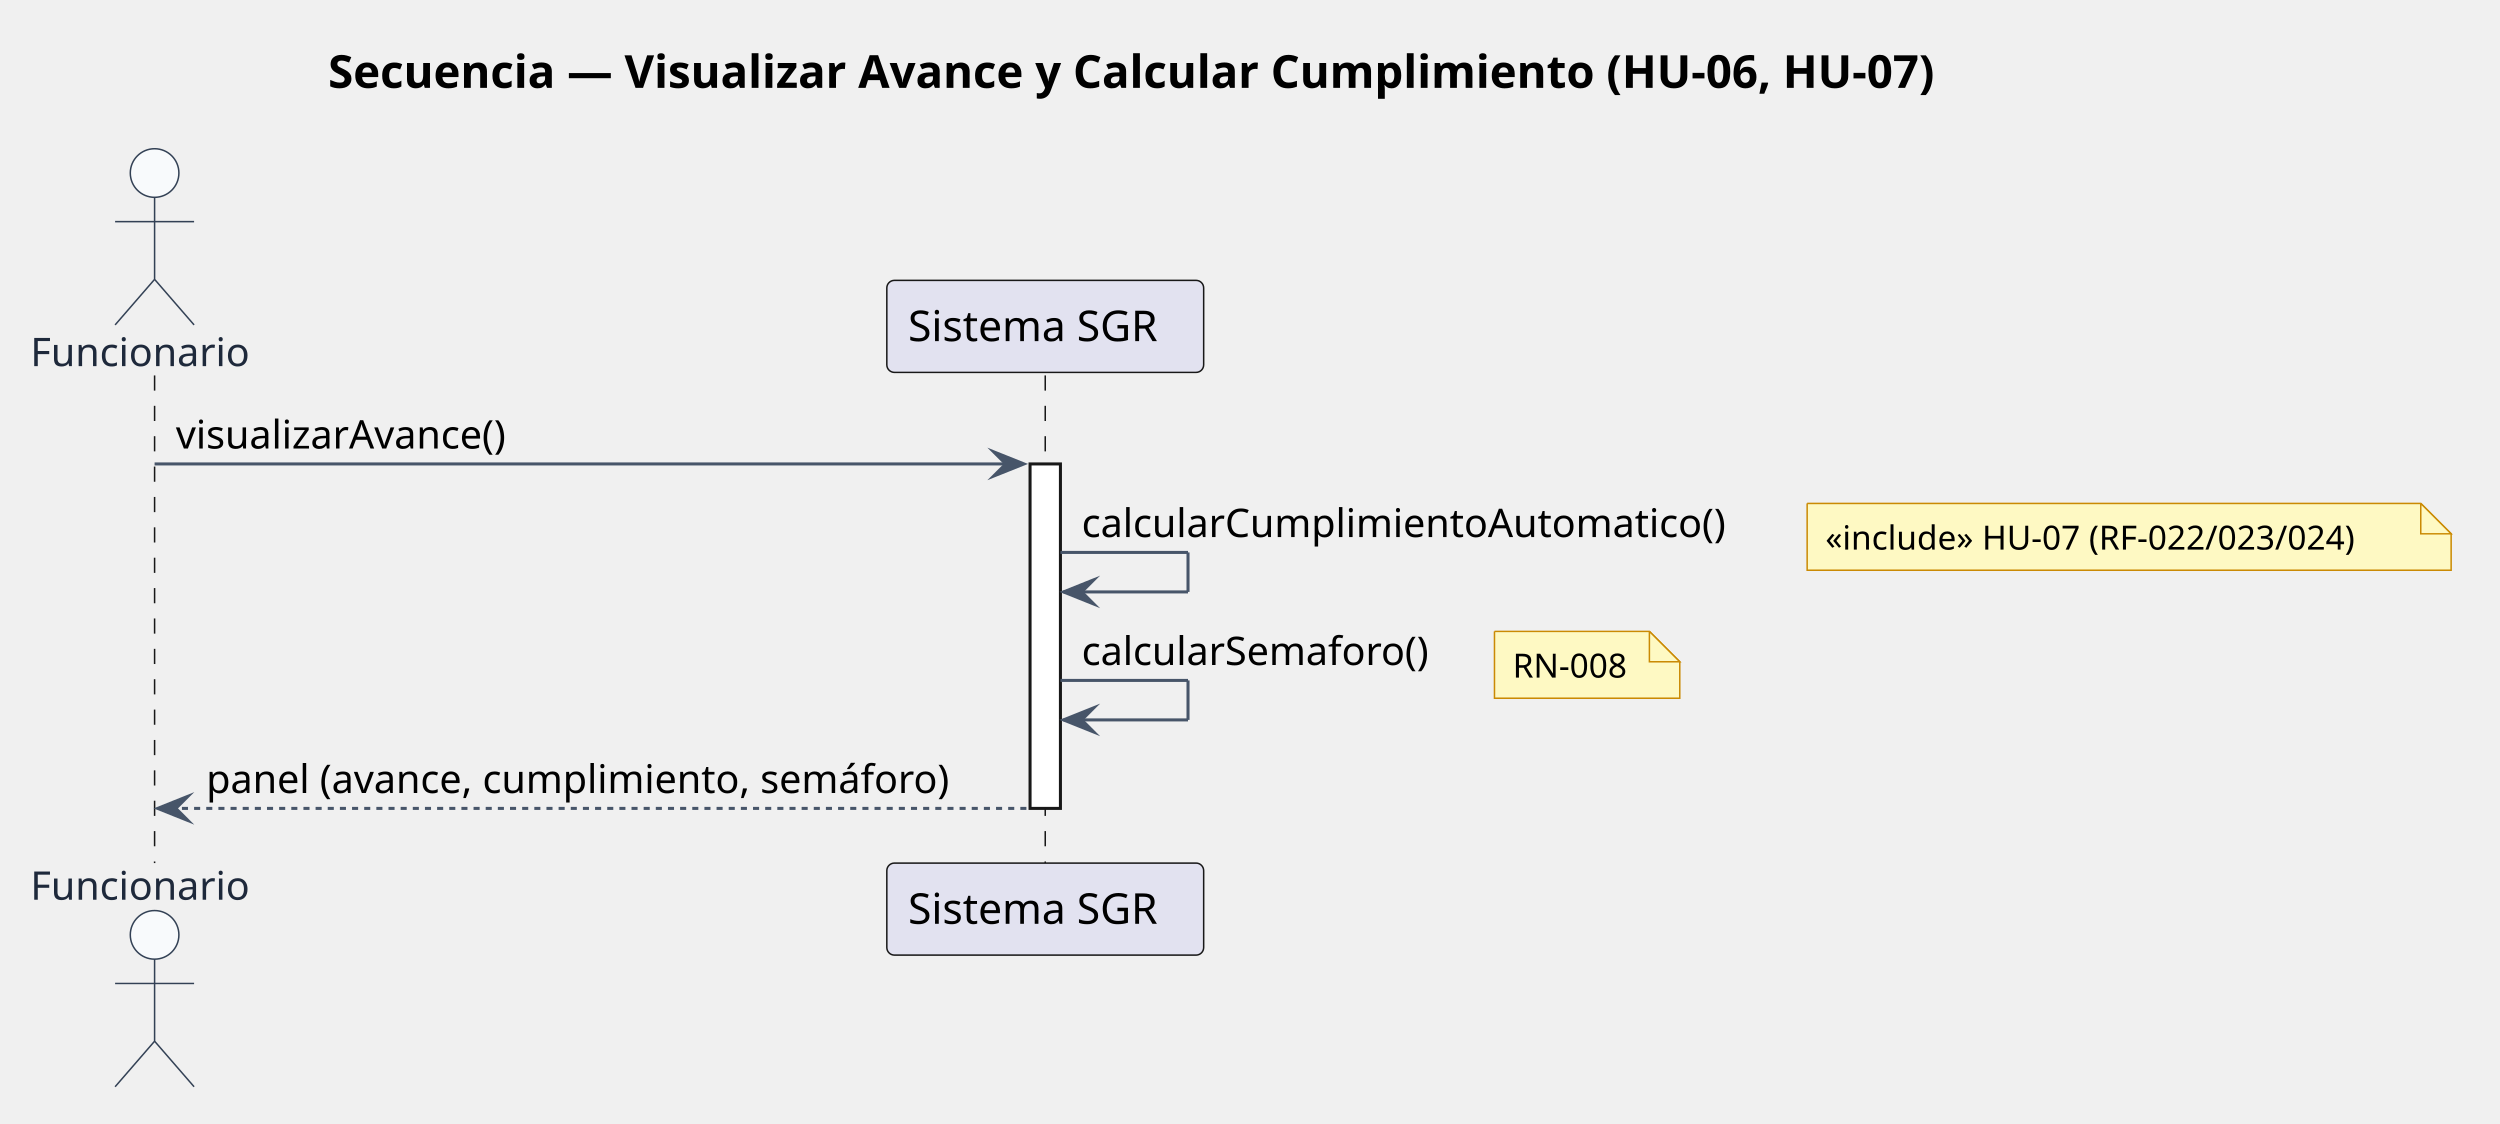
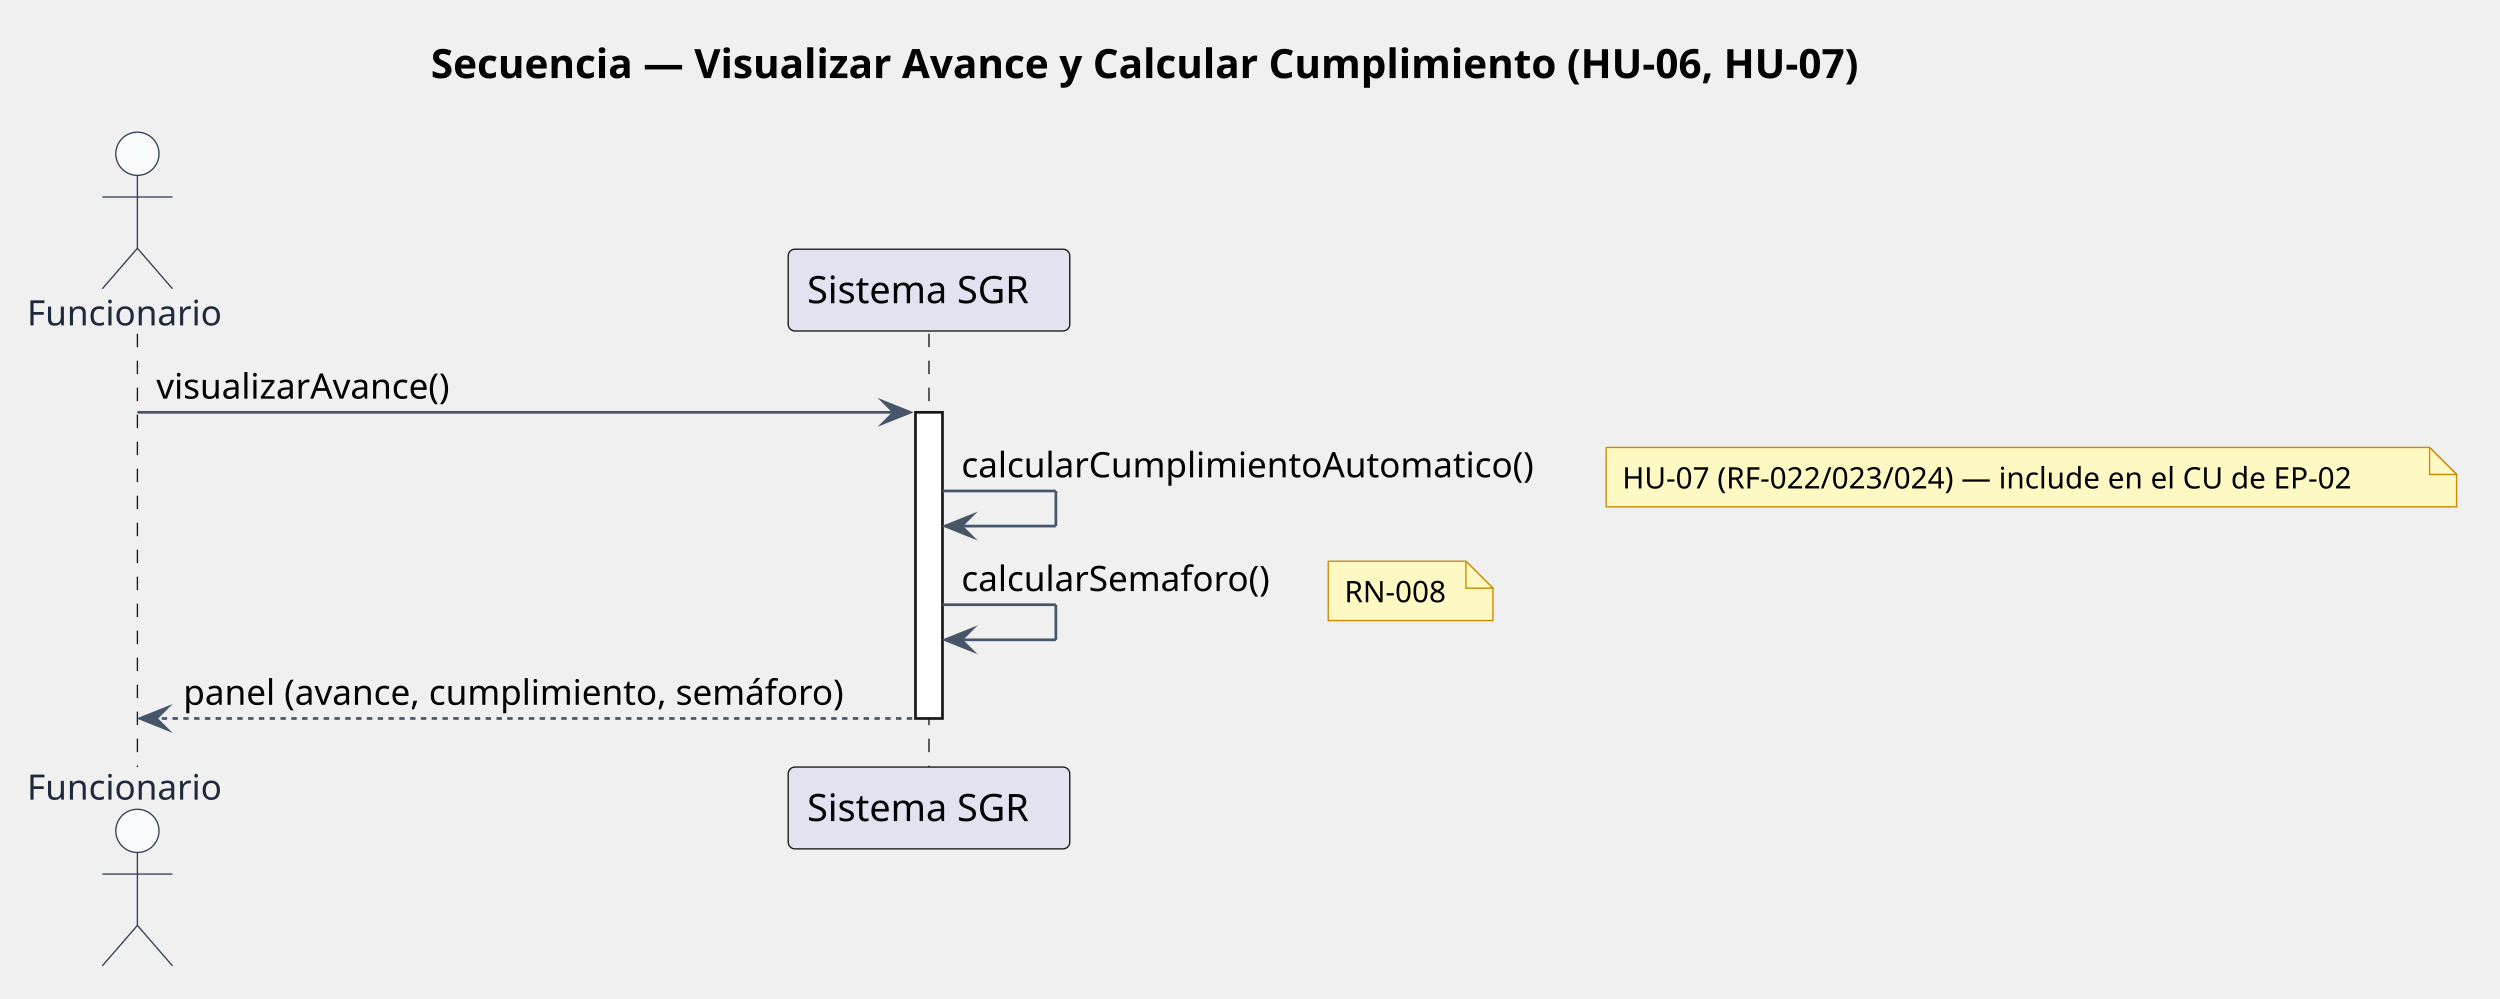
- <svg xmlns="http://www.w3.org/2000/svg" version="1.1" data-diagram-type="SEQUENCE" style="width:823px;height:370px;background:#FFFFFF;" width="823px" height="370px" viewBox="0 0 823 370" zoomAndPan="magnify" preserveAspectRatio="none" contentStyleType="text/css">
+ <svg xmlns="http://www.w3.org/2000/svg" version="1.1" data-diagram-type="SEQUENCE" style="width:926px;height:370px;background:#FFFFFF;" width="926px" height="370px" viewBox="0 0 926 370" zoomAndPan="magnify" preserveAspectRatio="none" contentStyleType="text/css">
  <defs />
  <g font-family="sans-serif" lengthAdjust="spacing">
    <g class="title" data-source-line="1">
-       <text x="108.021" y="28.923" fill="#000" font-size="15" textLength="605.391" font-weight="700">Secuencia — Visualizar Avance y Calcular Cumplimiento (HU-06, HU-07)</text>
+       <text x="159.578" y="28.923" fill="#000" font-size="15" textLength="605.391" font-weight="700">Secuencia — Visualizar Avance y Calcular Cumplimiento (HU-06, HU-07)</text>
    </g>
    <g>
      <rect x="47.392" y="123.594" width="8" height="160.531" fill="#000" fill-opacity="0" />
      <line x1="50.892" y1="123.594" x2="50.892" y2="284.125" style="stroke:#181818;stroke-width:0.5;stroke-dasharray:5,5;" />
    </g>
    <g>
      <rect x="340.594" y="123.594" width="8" height="160.531" fill="#000" fill-opacity="0" />
      <line x1="344.094" y1="123.594" x2="344.094" y2="284.125" style="stroke:#181818;stroke-width:0.5;stroke-dasharray:5,5;" />
    </g>
    <g>
      <rect x="339.094" y="152.727" width="10" height="113.398" fill="#FFF" style="stroke:#181818;stroke-width:1;" />
    </g>
    <text x="10" y="120.528" fill="#1E293B" font-size="13" textLength="75.785">Funcionario</text>
    <ellipse cx="50.892" cy="56.961" rx="8" ry="8" fill="#F8FAFC" style="stroke:#334155;stroke-width:0.5;" />
    <path d="M50.892,64.961 L50.892,91.961 M37.892,72.961 L63.892,72.961 M50.892,91.961 L37.892,106.961 M50.892,91.961 L63.892,106.961" style="stroke:#334155;stroke-width:0.5;" fill="none" />
    <rect x="291.943" y="92.297" width="104.303" height="30.297" fill="#E2E2F0" style="stroke:#181818;stroke-width:0.5;" rx="2.5" ry="2.5" />
    <text x="298.943" y="112.292" fill="#000" font-size="14" textLength="90.303">Sistema SGR</text>
    <text x="10" y="296.192" fill="#1E293B" font-size="13" textLength="75.785">Funcionario</text>
    <ellipse cx="50.892" cy="307.758" rx="8" ry="8" fill="#F8FAFC" style="stroke:#334155;stroke-width:0.5;" />
    <path d="M50.892,315.758 L50.892,342.758 M37.892,323.758 L63.892,323.758 M50.892,342.758 L37.892,357.758 M50.892,342.758 L63.892,357.758" style="stroke:#334155;stroke-width:0.5;" fill="none" />
    <rect x="291.943" y="284.125" width="104.303" height="30.297" fill="#E2E2F0" style="stroke:#181818;stroke-width:0.5;" rx="2.5" ry="2.5" />
    <text x="298.943" y="304.12" fill="#000" font-size="14" textLength="90.303">Sistema SGR</text>
    <polygon points="327.094,148.727,337.094,152.727,327.094,156.727,331.094,152.727" fill="#475569" style="stroke:#475569;stroke-width:1;stroke-linejoin:miter;stroke-miterlimit:10;" />
    <line x1="50.892" y1="152.727" x2="333.094" y2="152.727" style="stroke:#475569;stroke-width:1;" />
    <text x="57.892" y="147.661" fill="#000" font-size="13" textLength="119.723">visualizarAvance()</text>
    <line x1="349.094" y1="181.859" x2="391.094" y2="181.859" style="stroke:#475569;stroke-width:1;" />
    <line x1="391.094" y1="181.859" x2="391.094" y2="194.859" style="stroke:#475569;stroke-width:1;" />
    <line x1="350.094" y1="194.859" x2="391.094" y2="194.859" style="stroke:#475569;stroke-width:1;" />
    <polygon points="360.094,190.859,350.094,194.859,360.094,198.859,356.094,194.859" fill="#475569" style="stroke:#475569;stroke-width:1;stroke-linejoin:miter;stroke-miterlimit:10;" />
    <text x="356.094" y="176.793" fill="#000" font-size="13" textLength="226.821">calcularCumplimientoAutomatico()</text>
-     <path d="M594.915,165.727 L594.915,187.727 L806.915,187.727 L806.915,175.727 L796.915,165.727 L594.915,165.727" style="stroke:#CA8A04;stroke-width:0.5;" fill="#FEF9C3" />
-     <path d="M796.915,165.727 L796.915,175.727 L806.915,175.727 L796.915,165.727" style="stroke:#CA8A04;stroke-width:0.5;" fill="#FEF9C3" />
-     <text x="600.915" y="180.937" fill="#000" font-size="11" textLength="191.517">«include» HU-07 (RF-022/023/024)</text>
+     <path d="M594.915,165.727 L594.915,187.727 L909.915,187.727 L909.915,175.727 L899.915,165.727 L594.915,165.727" style="stroke:#CA8A04;stroke-width:0.5;" fill="#FEF9C3" />
+     <path d="M899.915,165.727 L899.915,175.727 L909.915,175.727 L899.915,165.727" style="stroke:#CA8A04;stroke-width:0.5;" fill="#FEF9C3" />
+     <text x="600.915" y="180.937" fill="#000" font-size="11" textLength="294.631">HU-07 (RF-022/023/024) — include en el CU de EP-02</text>
    <line x1="349.094" y1="223.992" x2="391.094" y2="223.992" style="stroke:#475569;stroke-width:1;" />
    <line x1="391.094" y1="223.992" x2="391.094" y2="236.992" style="stroke:#475569;stroke-width:1;" />
    <line x1="350.094" y1="236.992" x2="391.094" y2="236.992" style="stroke:#475569;stroke-width:1;" />
    <polygon points="360.094,232.992,350.094,236.992,360.094,240.992,356.094,236.992" fill="#475569" style="stroke:#475569;stroke-width:1;stroke-linejoin:miter;stroke-miterlimit:10;" />
    <text x="356.094" y="218.926" fill="#000" font-size="13" textLength="123.887">calcularSemaforo()</text>
    <path d="M491.982,207.859 L491.982,229.859 L552.982,229.859 L552.982,217.859 L542.982,207.859 L491.982,207.859" style="stroke:#CA8A04;stroke-width:0.5;" fill="#FEF9C3" />
    <path d="M542.982,207.859 L542.982,217.859 L552.982,217.859 L542.982,207.859" style="stroke:#CA8A04;stroke-width:0.5;" fill="#FEF9C3" />
    <text x="497.982" y="223.07" fill="#000" font-size="11" textLength="40.836">RN-008</text>
    <polygon points="61.892,262.125,51.892,266.125,61.892,270.125,57.892,266.125" fill="#475569" style="stroke:#475569;stroke-width:1;stroke-linejoin:miter;stroke-miterlimit:10;" />
    <line x1="55.892" y1="266.125" x2="338.094" y2="266.125" style="stroke:#475569;stroke-width:1;stroke-dasharray:2,2;" />
    <text x="67.892" y="261.059" fill="#000" font-size="13" textLength="264.202">panel (avance, cumplimiento, semáforo)</text>
  </g>
</svg>
